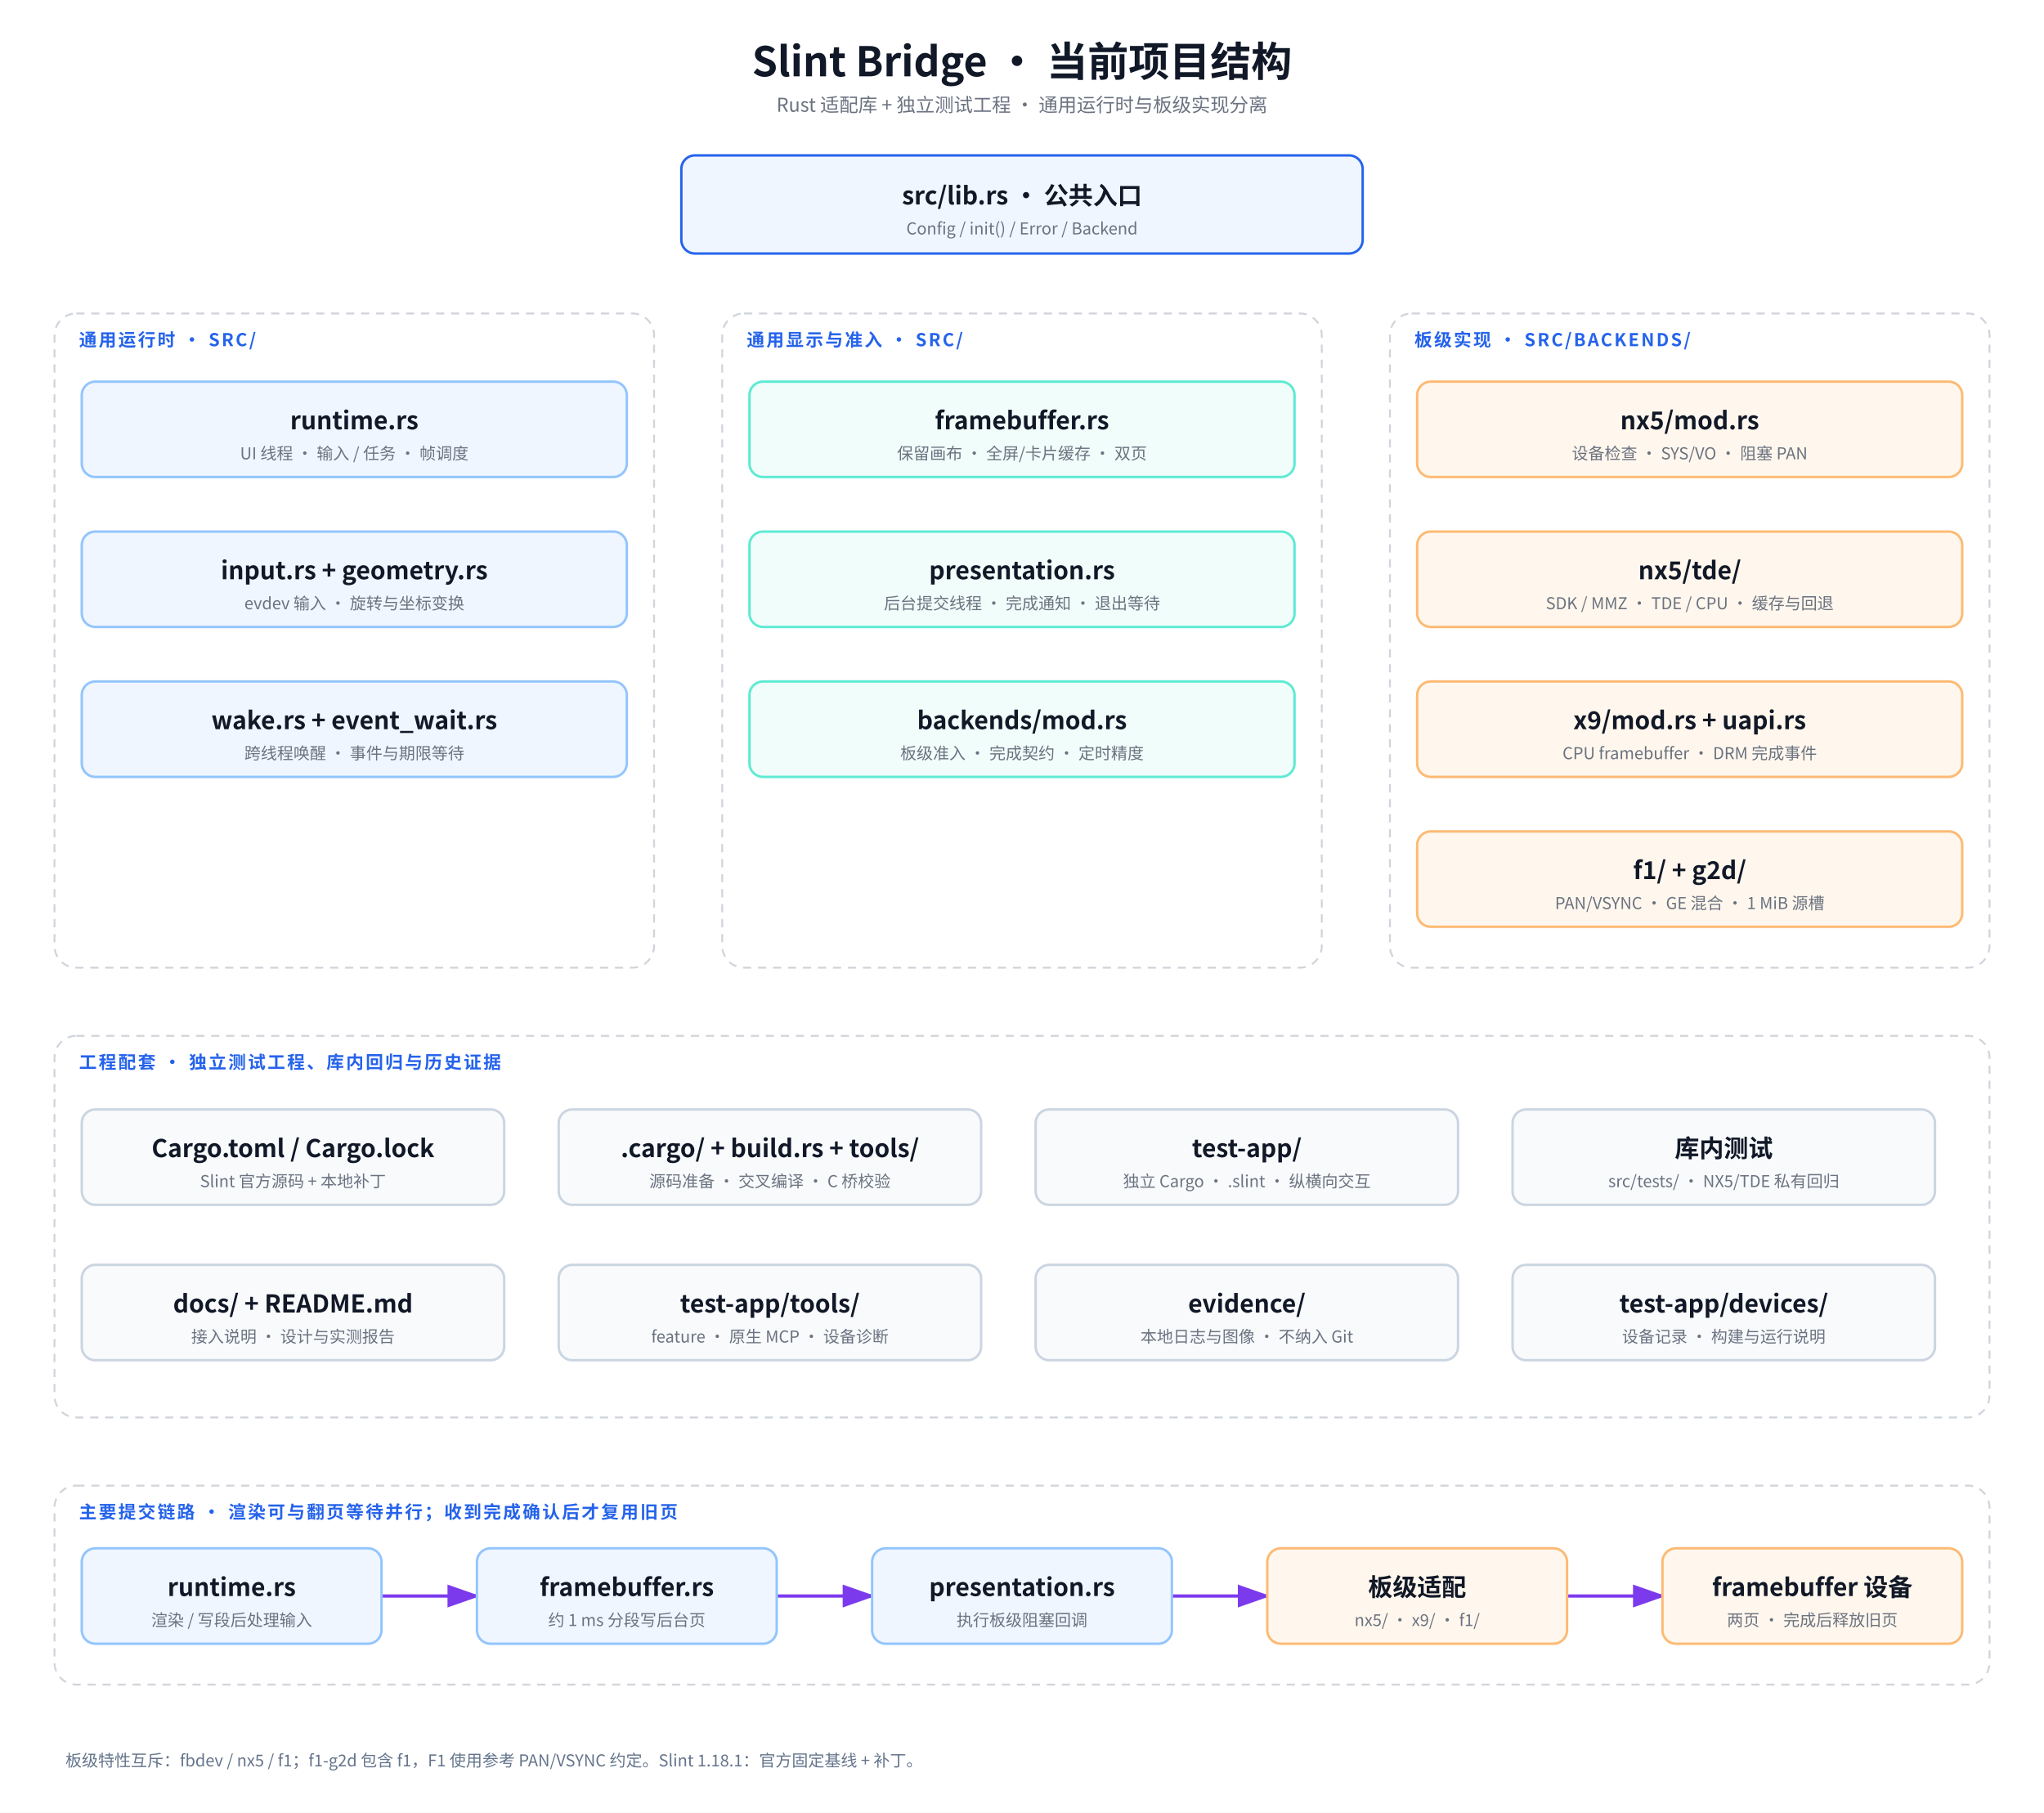
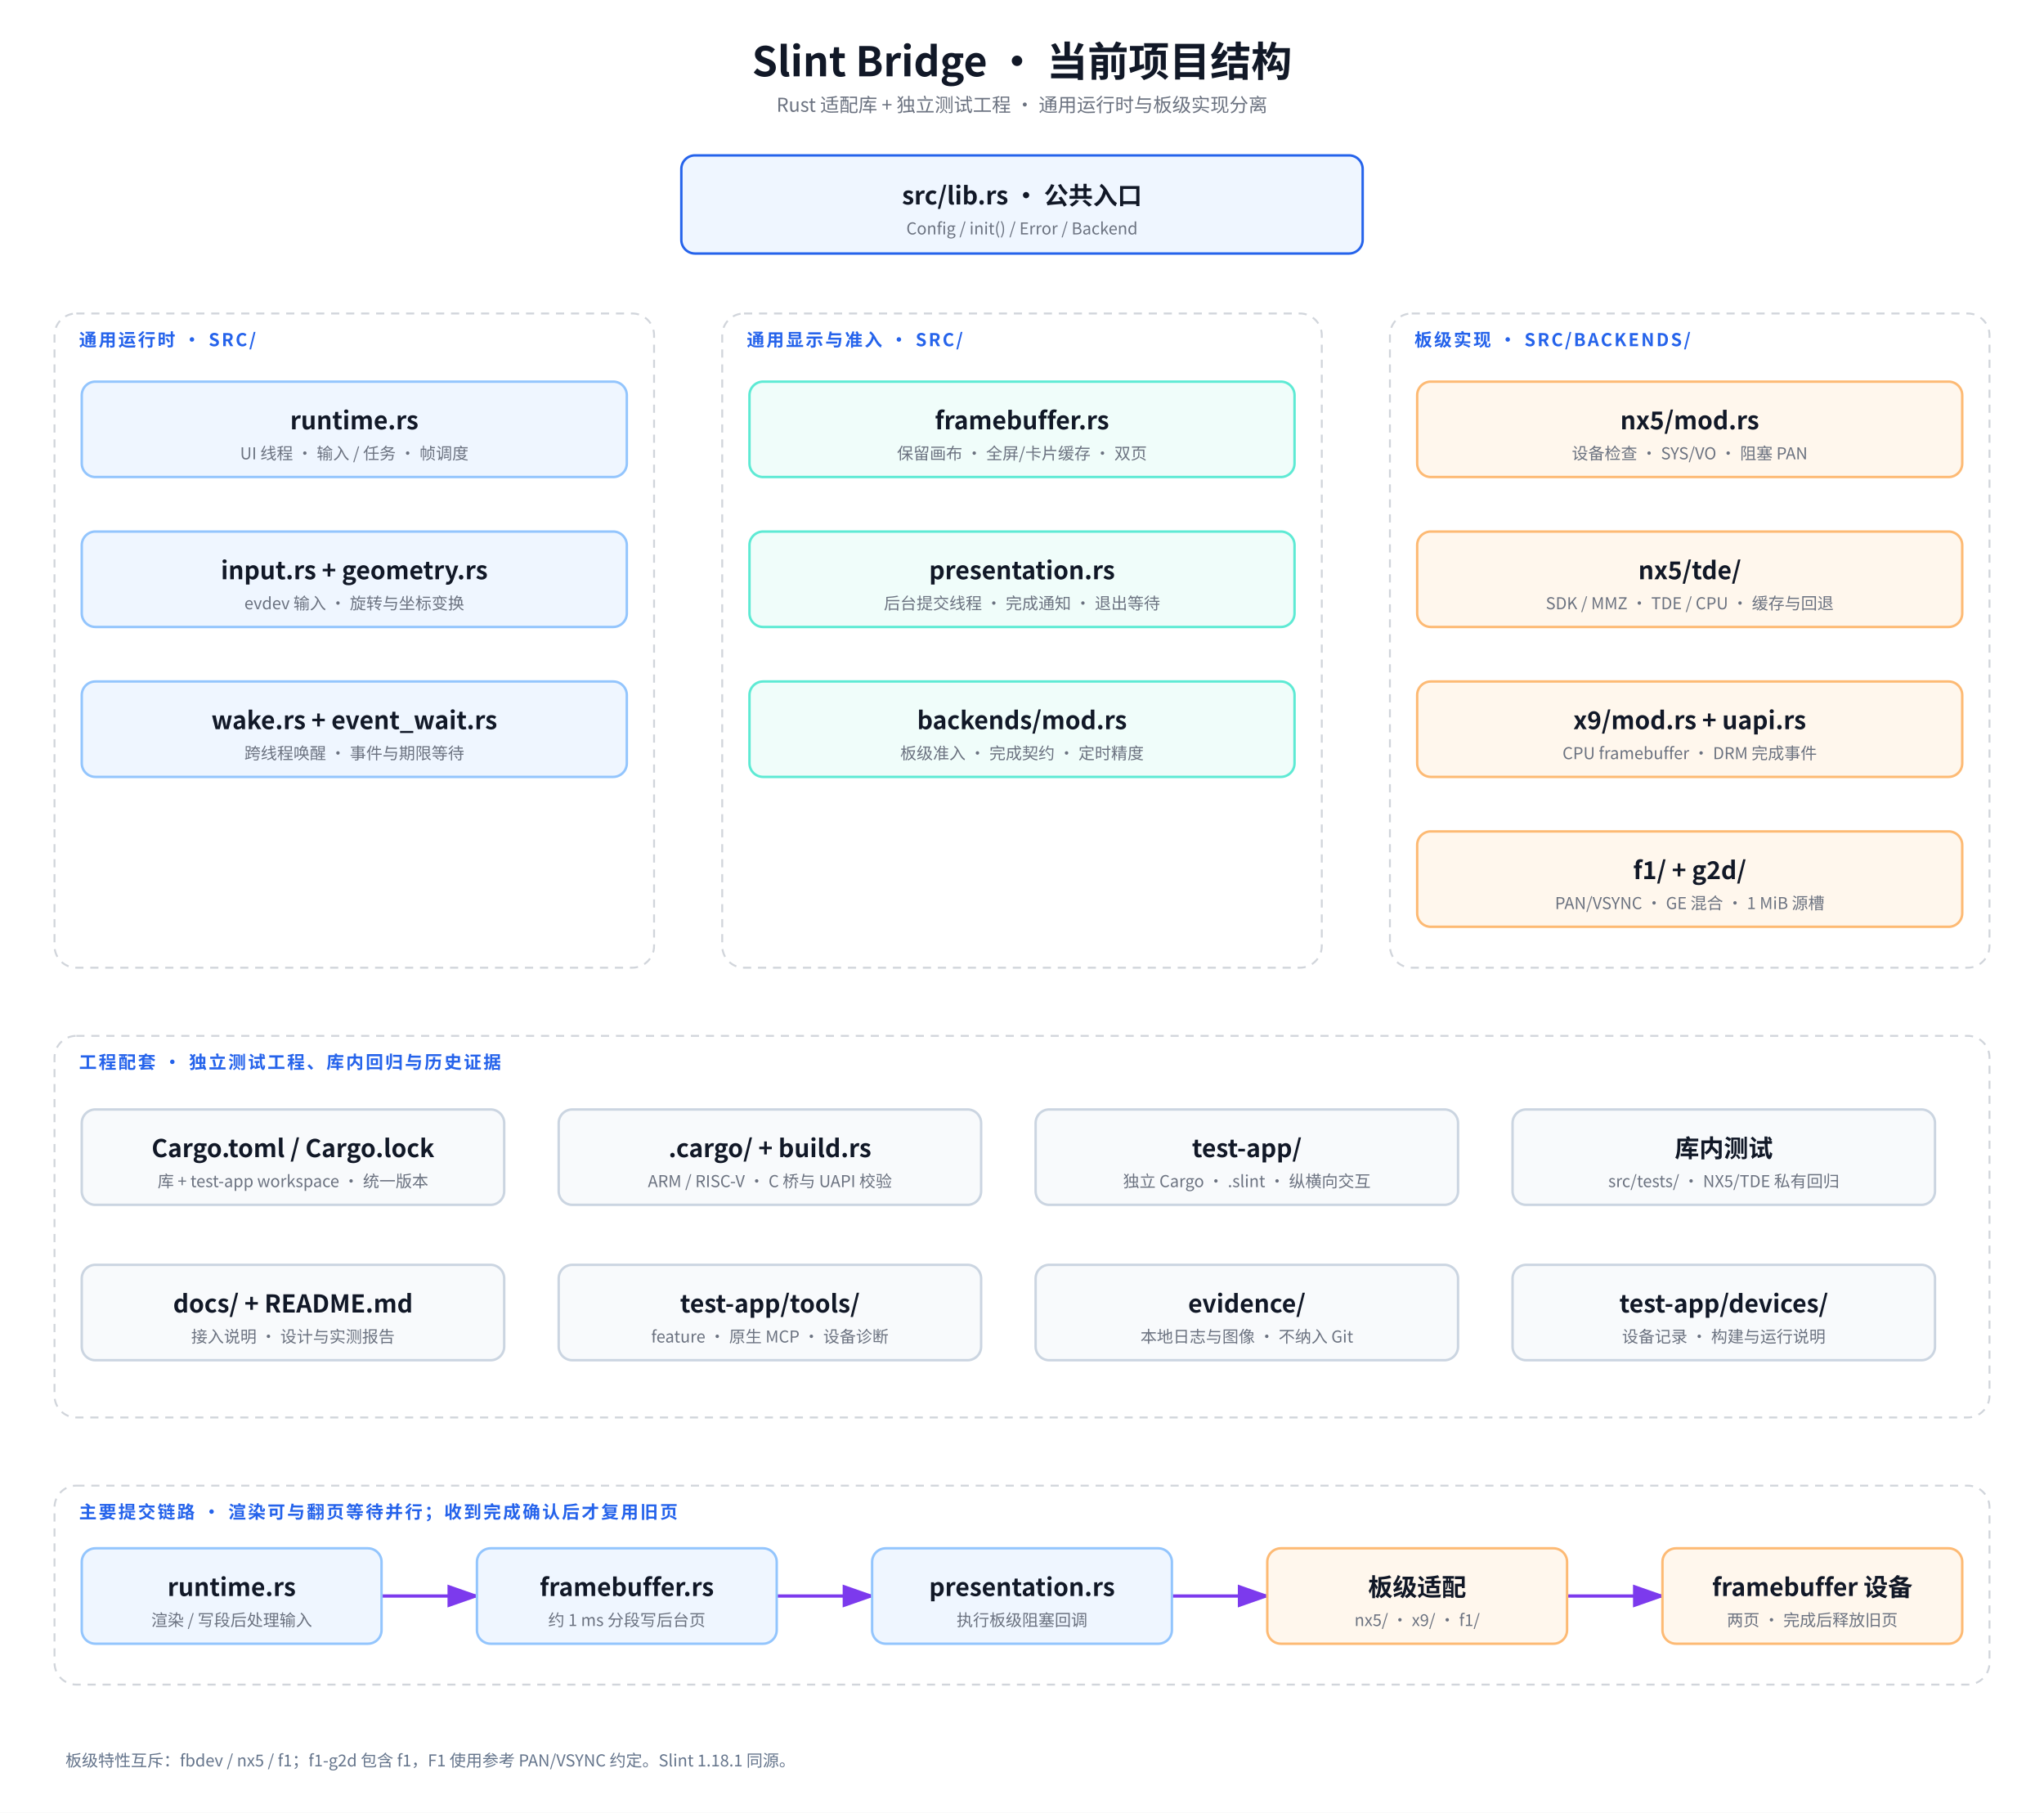
<svg xmlns="http://www.w3.org/2000/svg" viewBox="0 0 1500 1330" width="1500" height="1330" data-generator="fireworks-tech-graph" data-schema-version="1" data-text-metrics="heuristic-v1" data-style-id="1" data-visual-theme="Flat Icon" data-diagram-type="architecture" data-motion-scene="" data-semantic-profile="generic" data-semantic-valid="true" data-quality-profile="showcase" data-max-bends-per-edge="2" data-max-total-bends="8" data-max-route-stretch="1.35" data-max-bridged-crossings="0" data-min-node-gap="40.0" data-min-container-gutter="20.0" data-min-label-clearance="4.0" data-min-segment-length="16.0">
  <defs>
    <marker id="arrowA" markerWidth="10" markerHeight="7" refX="9" refY="3.5" orient="auto">
      <polygon points="0 0, 10 3.5, 0 7" fill="#7c3aed" />
    </marker>
    <marker id="arrowB" markerWidth="10" markerHeight="7" refX="9" refY="3.5" orient="auto">
      <polygon points="0 0, 10 3.5, 0 7" fill="#10b981" />
    </marker>
    <marker id="arrowC" markerWidth="10" markerHeight="7" refX="9" refY="3.5" orient="auto">
      <polygon points="0 0, 10 3.5, 0 7" fill="#2563eb" />
    </marker>
    <marker id="arrowE" markerWidth="10" markerHeight="7" refX="9" refY="3.5" orient="auto">
      <polygon points="0 0, 10 3.5, 0 7" fill="#f97316" />
    </marker>
    <marker id="arrowF" markerWidth="10" markerHeight="7" refX="9" refY="3.5" orient="auto">
      <polygon points="0 0, 10 3.5, 0 7" fill="#7c3aed" />
    </marker>
    <marker id="arrowG" markerWidth="10" markerHeight="7" refX="9" refY="3.5" orient="auto">
      <polygon points="0 0, 10 3.5, 0 7" fill="#ef4444" />
    </marker>
    <marker id="arrowH" markerWidth="10" markerHeight="7" refX="9" refY="3.5" orient="auto">
      <polygon points="0 0, 10 3.5, 0 7" fill="#6b7280" />
    </marker>
    <filter id="shadowSoft" x="-20%" y="-20%" width="140%" height="160%">
      <feDropShadow dx="0" dy="3" stdDeviation="6" flood-color="#0f172a" flood-opacity="0.12" />
    </filter>
    <filter id="shadowGlass" x="-20%" y="-20%" width="140%" height="160%">
      <feDropShadow dx="0" dy="10" stdDeviation="16" flood-color="#020617" flood-opacity="0.28" />
    </filter>
    <style>
    text { font-family: 'Noto Sans CJK SC', 'PingFang SC', 'Microsoft YaHei', sans-serif; }
    .title { font-size: 30px; font-weight: 700; fill: #111827; }
    .subtitle { font-size: 14px; font-weight: 500; fill: #6b7280; }
    .section { font-size: 13px; font-weight: 700; fill: #2563eb; letter-spacing: 1.4px; }
    .section-sub { font-size: 12px; font-weight: 500; fill: #64748b; }
    .node-title { font-weight: 700; fill: #111827; }
    .node-sub { font-weight: 500; fill: #6b7280; }
    .node-type { font-size: 12px; font-weight: 700; fill: #64748b; letter-spacing: 0.08em; }
    .arrow-label { font-size: 12px; font-weight: 600; fill: #6b7280; }
    .legend { font-size: 12px; font-weight: 500; fill: #6b7280; }
    .footnote { font-size: 12px; font-weight: 500; fill: #64748b; }
    .metric-label { font-size: 8.5px; font-weight: 700; fill: #64748b; text-transform: uppercase; }
    .metric-value { font-size: 9.5px; font-weight: 700; fill: #111827; }
    </style>
  </defs>
  <rect data-graph-role="background" width="1500.0" height="1330.0" fill="#ffffff" />
  <text x="750.0" y="56" text-anchor="middle" class="title">Slint Bridge · 当前项目结构</text>
  <text x="750.0" y="82" text-anchor="middle" class="subtitle">Rust 适配库 + 独立测试工程 · 通用运行时与板级实现分离</text>
  <g id="runtime_group" data-graph-role="container" data-container-id="runtime_group" data-semantic-role="boundary" data-graph-bounds="40,230,480,710">
    <rect data-graph-role="container" x="40.0" y="230.0" width="440.0" height="480.0" rx="16.0" fill="none" stroke="#d1d5db" stroke-width="1.4" stroke-dasharray="6 5" />
    <text x="58.0" y="254.0" class="section">通用运行时 · SRC/</text>
    <rect id="runtime_group-header" data-graph-role="reserved" data-reserved-kind="container-header" x="48" y="236" width="142.06" height="30" fill="none" stroke="none" />
  </g>
  <g id="display_group" data-graph-role="container" data-container-id="display_group" data-semantic-role="boundary" data-graph-bounds="530,230,970,710">
    <rect data-graph-role="container" x="530.0" y="230.0" width="440.0" height="480.0" rx="16.0" fill="none" stroke="#d1d5db" stroke-width="1.4" stroke-dasharray="6 5" />
    <text x="548.0" y="254.0" class="section">通用显示与准入 · SRC/</text>
    <rect id="display_group-header" data-graph-role="reserved" data-reserved-kind="container-header" x="538" y="236" width="168.06" height="30" fill="none" stroke="none" />
  </g>
  <g id="nx5_group" data-graph-role="container" data-container-id="nx5_group" data-semantic-role="boundary" data-graph-bounds="1020,230,1460,710">
    <rect data-graph-role="container" x="1020.0" y="230.0" width="440.0" height="480.0" rx="16.0" fill="none" stroke="#d1d5db" stroke-width="1.4" stroke-dasharray="6 5" />
    <text x="1038.0" y="254.0" class="section">板级实现 · SRC/BACKENDS/</text>
    <rect id="nx5_group-header" data-graph-role="reserved" data-reserved-kind="container-header" x="1028" y="236" width="196.92" height="30" fill="none" stroke="none" />
  </g>
  <g id="support" data-graph-role="container" data-container-id="support" data-semantic-role="boundary" data-graph-bounds="40,760,1460,1040">
    <rect data-graph-role="container" x="40.0" y="760.0" width="1420.0" height="280.0" rx="16.0" fill="none" stroke="#d1d5db" stroke-width="1.4" stroke-dasharray="6 5" />
    <text x="58.0" y="784.0" class="section">工程配套 · 独立测试工程、库内回归与历史证据</text>
    <rect id="support-header" data-graph-role="reserved" data-reserved-kind="container-header" x="48" y="766" width="306.9" height="30" fill="none" stroke="none" />
  </g>
  <g id="flow" data-graph-role="container" data-container-id="flow" data-semantic-role="boundary" data-graph-bounds="40,1090,1460,1236">
    <rect data-graph-role="container" x="40.0" y="1090.0" width="1420.0" height="146.0" rx="16.0" fill="none" stroke="#d1d5db" stroke-width="1.4" stroke-dasharray="6 5" />
    <text x="58.0" y="1114.0" class="section">主要提交链路 · 渲染可与翻页等待并行；收到完成确认后才复用旧页</text>
    <rect id="flow-header" data-graph-role="reserved" data-reserved-kind="container-header" x="48" y="1096" width="423.9" height="30" fill="none" stroke="none" />
  </g>
  <path id="flow_rt_flow_fb" data-graph-role="edge" data-edge-id="flow_rt_flow_fb" data-source="flow_rt" data-target="flow_fb" data-edge-kind="flow" data-topic-id="" data-flow="control" data-motion-role="" data-motion-stage="" data-motion-order="" data-protocol="" data-via="" data-critical-path-id="" data-critical-hop="" data-critical-hops="" data-critical="false" data-bends="0" data-route-stretch="1.0" data-bridges="" d="M 280,1171 L 350,1171" fill="none" stroke="#7c3aed" stroke-width="2.4" stroke-linecap="round" stroke-linejoin="round" marker-end="url(#arrowA)" />
  <path id="flow_fb_flow_pr" data-graph-role="edge" data-edge-id="flow_fb_flow_pr" data-source="flow_fb" data-target="flow_pr" data-edge-kind="flow" data-topic-id="" data-flow="control" data-motion-role="" data-motion-stage="" data-motion-order="" data-protocol="" data-via="" data-critical-path-id="" data-critical-hop="" data-critical-hops="" data-critical="false" data-bends="0" data-route-stretch="1.0" data-bridges="" d="M 570,1171 L 640,1171" fill="none" stroke="#7c3aed" stroke-width="2.4" stroke-linecap="round" stroke-linejoin="round" marker-end="url(#arrowA)" />
  <path id="flow_pr_flow_nx" data-graph-role="edge" data-edge-id="flow_pr_flow_nx" data-source="flow_pr" data-target="flow_nx" data-edge-kind="flow" data-topic-id="" data-flow="control" data-motion-role="" data-motion-stage="" data-motion-order="" data-protocol="" data-via="" data-critical-path-id="" data-critical-hop="" data-critical-hops="" data-critical="false" data-bends="0" data-route-stretch="1.0" data-bridges="" d="M 860,1171 L 930,1171" fill="none" stroke="#7c3aed" stroke-width="2.4" stroke-linecap="round" stroke-linejoin="round" marker-end="url(#arrowA)" />
  <path id="flow_nx_flow_dev" data-graph-role="edge" data-edge-id="flow_nx_flow_dev" data-source="flow_nx" data-target="flow_dev" data-edge-kind="flow" data-topic-id="" data-flow="control" data-motion-role="" data-motion-stage="" data-motion-order="" data-protocol="" data-via="" data-critical-path-id="" data-critical-hop="" data-critical-hops="" data-critical="false" data-bends="0" data-route-stretch="1.0" data-bridges="" d="M 1150,1171 L 1220,1171" fill="none" stroke="#7c3aed" stroke-width="2.4" stroke-linecap="round" stroke-linejoin="round" marker-end="url(#arrowA)" />
  <g id="node-public" data-graph-role="node" data-node-id="public" data-semantic-role="rect" data-motion-role="" data-motion-stage="" data-motion-order="" data-parent="" data-deployment-id="" data-topic-id="" data-span-id="" data-station-order="" data-status="" data-start-ms="" data-duration-ms="" data-parent-span="" data-graph-bounds="500,114,1000,186">
    <rect x="500.0" y="114.0" width="500.0" height="72.0" rx="10.0" fill="#eff6ff" stroke="#2563eb" stroke-width="1.8" />
    <text data-text-role="title" data-full-text="src/lib.rs · 公共入口" data-text-max-width="476.0" x="750.0" y="150.0" text-anchor="middle" class="node-title" font-size="18">src/lib.rs · 公共入口</text>
    <text data-text-role="subtitle" data-full-text="Config / init() / Error / Backend" data-text-max-width="476.0" x="750.0" y="172.0" text-anchor="middle" class="node-sub" font-size="12">Config / init() / Error / Backend</text>
  </g>
  <g id="node-runtime" data-graph-role="node" data-node-id="runtime" data-semantic-role="rect" data-motion-role="" data-motion-stage="" data-motion-order="" data-parent="" data-deployment-id="" data-topic-id="" data-span-id="" data-station-order="" data-status="" data-start-ms="" data-duration-ms="" data-parent-span="" data-graph-bounds="60,280,460,350">
    <rect x="60.0" y="280.0" width="400.0" height="70.0" rx="10.0" fill="#eff6ff" stroke="#93c5fd" stroke-width="1.8" />
    <text data-text-role="title" data-full-text="runtime.rs" data-text-max-width="376.0" x="260.0" y="315.0" text-anchor="middle" class="node-title" font-size="18">runtime.rs</text>
    <text data-text-role="subtitle" data-full-text="UI 线程 · 输入 / 任务 · 帧调度" data-text-max-width="376.0" x="260.0" y="337.0" text-anchor="middle" class="node-sub" font-size="12">UI 线程 · 输入 / 任务 · 帧调度</text>
  </g>
  <g id="node-input" data-graph-role="node" data-node-id="input" data-semantic-role="rect" data-motion-role="" data-motion-stage="" data-motion-order="" data-parent="" data-deployment-id="" data-topic-id="" data-span-id="" data-station-order="" data-status="" data-start-ms="" data-duration-ms="" data-parent-span="" data-graph-bounds="60,390,460,460">
    <rect x="60.0" y="390.0" width="400.0" height="70.0" rx="10.0" fill="#eff6ff" stroke="#93c5fd" stroke-width="1.8" />
    <text data-text-role="title" data-full-text="input.rs + geometry.rs" data-text-max-width="376.0" x="260.0" y="425.0" text-anchor="middle" class="node-title" font-size="18">input.rs + geometry.rs</text>
    <text data-text-role="subtitle" data-full-text="evdev 输入 · 旋转与坐标变换" data-text-max-width="376.0" x="260.0" y="447.0" text-anchor="middle" class="node-sub" font-size="12">evdev 输入 · 旋转与坐标变换</text>
  </g>
  <g id="node-wake" data-graph-role="node" data-node-id="wake" data-semantic-role="rect" data-motion-role="" data-motion-stage="" data-motion-order="" data-parent="" data-deployment-id="" data-topic-id="" data-span-id="" data-station-order="" data-status="" data-start-ms="" data-duration-ms="" data-parent-span="" data-graph-bounds="60,500,460,570">
    <rect x="60.0" y="500.0" width="400.0" height="70.0" rx="10.0" fill="#eff6ff" stroke="#93c5fd" stroke-width="1.8" />
    <text data-text-role="title" data-full-text="wake.rs + event_wait.rs" data-text-max-width="376.0" x="260.0" y="535.0" text-anchor="middle" class="node-title" font-size="18">wake.rs + event_wait.rs</text>
    <text data-text-role="subtitle" data-full-text="跨线程唤醒 · 事件与期限等待" data-text-max-width="376.0" x="260.0" y="557.0" text-anchor="middle" class="node-sub" font-size="12">跨线程唤醒 · 事件与期限等待</text>
  </g>
  <g id="node-framebuffer" data-graph-role="node" data-node-id="framebuffer" data-semantic-role="rect" data-motion-role="" data-motion-stage="" data-motion-order="" data-parent="" data-deployment-id="" data-topic-id="" data-span-id="" data-station-order="" data-status="" data-start-ms="" data-duration-ms="" data-parent-span="" data-graph-bounds="550,280,950,350">
    <rect x="550.0" y="280.0" width="400.0" height="70.0" rx="10.0" fill="#f0fdfa" stroke="#5eead4" stroke-width="1.8" />
    <text data-text-role="title" data-full-text="framebuffer.rs" data-text-max-width="376.0" x="750.0" y="315.0" text-anchor="middle" class="node-title" font-size="18">framebuffer.rs</text>
    <text data-text-role="subtitle" data-full-text="保留画布 · 全屏/卡片缓存 · 双页" data-text-max-width="376.0" x="750.0" y="337.0" text-anchor="middle" class="node-sub" font-size="12">保留画布 · 全屏/卡片缓存 · 双页</text>
  </g>
  <g id="node-presentation" data-graph-role="node" data-node-id="presentation" data-semantic-role="rect" data-motion-role="" data-motion-stage="" data-motion-order="" data-parent="" data-deployment-id="" data-topic-id="" data-span-id="" data-station-order="" data-status="" data-start-ms="" data-duration-ms="" data-parent-span="" data-graph-bounds="550,390,950,460">
    <rect x="550.0" y="390.0" width="400.0" height="70.0" rx="10.0" fill="#f0fdfa" stroke="#5eead4" stroke-width="1.8" />
    <text data-text-role="title" data-full-text="presentation.rs" data-text-max-width="376.0" x="750.0" y="425.0" text-anchor="middle" class="node-title" font-size="18">presentation.rs</text>
    <text data-text-role="subtitle" data-full-text="后台提交线程 · 完成通知 · 退出等待" data-text-max-width="376.0" x="750.0" y="447.0" text-anchor="middle" class="node-sub" font-size="12">后台提交线程 · 完成通知 · 退出等待</text>
  </g>
  <g id="node-admission" data-graph-role="node" data-node-id="admission" data-semantic-role="rect" data-motion-role="" data-motion-stage="" data-motion-order="" data-parent="" data-deployment-id="" data-topic-id="" data-span-id="" data-station-order="" data-status="" data-start-ms="" data-duration-ms="" data-parent-span="" data-graph-bounds="550,500,950,570">
    <rect x="550.0" y="500.0" width="400.0" height="70.0" rx="10.0" fill="#f0fdfa" stroke="#5eead4" stroke-width="1.8" />
    <text data-text-role="title" data-full-text="backends/mod.rs" data-text-max-width="376.0" x="750.0" y="535.0" text-anchor="middle" class="node-title" font-size="18">backends/mod.rs</text>
    <text data-text-role="subtitle" data-full-text="板级准入 · 完成契约 · 定时精度" data-text-max-width="376.0" x="750.0" y="557.0" text-anchor="middle" class="node-sub" font-size="12">板级准入 · 完成契约 · 定时精度</text>
  </g>
  <g id="node-nx5" data-graph-role="node" data-node-id="nx5" data-semantic-role="rect" data-motion-role="" data-motion-stage="" data-motion-order="" data-parent="" data-deployment-id="" data-topic-id="" data-span-id="" data-station-order="" data-status="" data-start-ms="" data-duration-ms="" data-parent-span="" data-graph-bounds="1040,280,1440,350">
    <rect x="1040.0" y="280.0" width="400.0" height="70.0" rx="10.0" fill="#fff7ed" stroke="#fdba74" stroke-width="1.8" />
    <text data-text-role="title" data-full-text="nx5/mod.rs" data-text-max-width="376.0" x="1240.0" y="315.0" text-anchor="middle" class="node-title" font-size="18">nx5/mod.rs</text>
    <text data-text-role="subtitle" data-full-text="设备检查 · SYS/VO · 阻塞 PAN" data-text-max-width="376.0" x="1240.0" y="337.0" text-anchor="middle" class="node-sub" font-size="12">设备检查 · SYS/VO · 阻塞 PAN</text>
  </g>
  <g id="node-tde" data-graph-role="node" data-node-id="tde" data-semantic-role="rect" data-motion-role="" data-motion-stage="" data-motion-order="" data-parent="" data-deployment-id="" data-topic-id="" data-span-id="" data-station-order="" data-status="" data-start-ms="" data-duration-ms="" data-parent-span="" data-graph-bounds="1040,390,1440,460">
    <rect x="1040.0" y="390.0" width="400.0" height="70.0" rx="10.0" fill="#fff7ed" stroke="#fdba74" stroke-width="1.8" />
    <text data-text-role="title" data-full-text="nx5/tde/" data-text-max-width="376.0" x="1240.0" y="425.0" text-anchor="middle" class="node-title" font-size="18">nx5/tde/</text>
    <text data-text-role="subtitle" data-full-text="SDK / MMZ · TDE / CPU · 缓存与回退" data-text-max-width="376.0" x="1240.0" y="447.0" text-anchor="middle" class="node-sub" font-size="12">SDK / MMZ · TDE / CPU · 缓存与回退</text>
  </g>
  <g id="node-native" data-graph-role="node" data-node-id="native" data-semantic-role="rect" data-motion-role="" data-motion-stage="" data-motion-order="" data-parent="" data-deployment-id="" data-topic-id="" data-span-id="" data-station-order="" data-status="" data-start-ms="" data-duration-ms="" data-parent-span="" data-graph-bounds="1040,500,1440,570">
    <rect x="1040.0" y="500.0" width="400.0" height="70.0" rx="10.0" fill="#fff7ed" stroke="#fdba74" stroke-width="1.8" />
    <text data-text-role="title" data-full-text="x9/mod.rs + uapi.rs" data-text-max-width="376.0" x="1240.0" y="535.0" text-anchor="middle" class="node-title" font-size="18">x9/mod.rs + uapi.rs</text>
    <text data-text-role="subtitle" data-full-text="CPU framebuffer · DRM 完成事件" data-text-max-width="376.0" x="1240.0" y="557.0" text-anchor="middle" class="node-sub" font-size="12">CPU framebuffer · DRM 完成事件</text>
  </g>
  <g id="node-f1" data-graph-role="node" data-node-id="f1" data-semantic-role="rect" data-motion-role="" data-motion-stage="" data-motion-order="" data-parent="" data-deployment-id="" data-topic-id="" data-span-id="" data-station-order="" data-status="" data-start-ms="" data-duration-ms="" data-parent-span="" data-graph-bounds="1040,610,1440,680">
    <rect x="1040.0" y="610.0" width="400.0" height="70.0" rx="10.0" fill="#fff7ed" stroke="#fdba74" stroke-width="1.8" />
    <text data-text-role="title" data-full-text="f1/ + g2d/" data-text-max-width="376.0" x="1240.0" y="645.0" text-anchor="middle" class="node-title" font-size="18">f1/ + g2d/</text>
    <text data-text-role="subtitle" data-full-text="PAN/VSYNC · GE 混合 · 1 MiB 源槽" data-text-max-width="376.0" x="1240.0" y="667.0" text-anchor="middle" class="node-sub" font-size="12">PAN/VSYNC · GE 混合 · 1 MiB 源槽</text>
  </g>
  <g id="node-cargo" data-graph-role="node" data-node-id="cargo" data-semantic-role="rect" data-motion-role="" data-motion-stage="" data-motion-order="" data-parent="" data-deployment-id="" data-topic-id="" data-span-id="" data-station-order="" data-status="" data-start-ms="" data-duration-ms="" data-parent-span="" data-graph-bounds="60,814,370,884">
    <rect x="60.0" y="814.0" width="310.0" height="70.0" rx="10.0" fill="#f8fafc" stroke="#cbd5e1" stroke-width="1.8" />
    <text data-text-role="title" data-full-text="Cargo.toml / Cargo.lock" data-text-max-width="286.0" x="215.0" y="849.0" text-anchor="middle" class="node-title" font-size="18">Cargo.toml / Cargo.lock</text>
-     <text data-text-role="subtitle" data-full-text="Slint 官方源码 + 本地补丁" data-text-max-width="286.0" x="215.0" y="871.0" text-anchor="middle" class="node-sub" font-size="12">Slint 官方源码 + 本地补丁</text>
+     <text data-text-role="subtitle" data-full-text="库 + test-app workspace · 统一版本" data-text-max-width="286.0" x="215.0" y="871.0" text-anchor="middle" class="node-sub" font-size="12">库 + test-app workspace · 统一版本</text>
  </g>
  <g id="node-build" data-graph-role="node" data-node-id="build" data-semantic-role="rect" data-motion-role="" data-motion-stage="" data-motion-order="" data-parent="" data-deployment-id="" data-topic-id="" data-span-id="" data-station-order="" data-status="" data-start-ms="" data-duration-ms="" data-parent-span="" data-graph-bounds="410,814,720,884">
    <rect x="410.0" y="814.0" width="310.0" height="70.0" rx="10.0" fill="#f8fafc" stroke="#cbd5e1" stroke-width="1.8" />
-     <text data-text-role="title" data-full-text=".cargo/ + build.rs + tools/" data-text-max-width="286.0" x="565.0" y="849.0" text-anchor="middle" class="node-title" font-size="18">.cargo/ + build.rs + tools/</text>
-     <text data-text-role="subtitle" data-full-text="源码准备 · 交叉编译 · C 桥校验" data-text-max-width="286.0" x="565.0" y="871.0" text-anchor="middle" class="node-sub" font-size="12">源码准备 · 交叉编译 · C 桥校验</text>
+     <text data-text-role="title" data-full-text=".cargo/ + build.rs" data-text-max-width="286.0" x="565.0" y="849.0" text-anchor="middle" class="node-title" font-size="18">.cargo/ + build.rs</text>
+     <text data-text-role="subtitle" data-full-text="ARM / RISC-V · C 桥与 UAPI 校验" data-text-max-width="286.0" x="565.0" y="871.0" text-anchor="middle" class="node-sub" font-size="12">ARM / RISC-V · C 桥与 UAPI 校验</text>
  </g>
  <g id="node-examples" data-graph-role="node" data-node-id="examples" data-semantic-role="rect" data-motion-role="" data-motion-stage="" data-motion-order="" data-parent="" data-deployment-id="" data-topic-id="" data-span-id="" data-station-order="" data-status="" data-start-ms="" data-duration-ms="" data-parent-span="" data-graph-bounds="760,814,1070,884">
    <rect x="760.0" y="814.0" width="310.0" height="70.0" rx="10.0" fill="#f8fafc" stroke="#cbd5e1" stroke-width="1.8" />
    <text data-text-role="title" data-full-text="test-app/" data-text-max-width="286.0" x="915.0" y="849.0" text-anchor="middle" class="node-title" font-size="18">test-app/</text>
    <text data-text-role="subtitle" data-full-text="独立 Cargo · .slint · 纵横向交互" data-text-max-width="286.0" x="915.0" y="871.0" text-anchor="middle" class="node-sub" font-size="12">独立 Cargo · .slint · 纵横向交互</text>
  </g>
  <g id="node-tests" data-graph-role="node" data-node-id="tests" data-semantic-role="rect" data-motion-role="" data-motion-stage="" data-motion-order="" data-parent="" data-deployment-id="" data-topic-id="" data-span-id="" data-station-order="" data-status="" data-start-ms="" data-duration-ms="" data-parent-span="" data-graph-bounds="1110,814,1420,884">
    <rect x="1110.0" y="814.0" width="310.0" height="70.0" rx="10.0" fill="#f8fafc" stroke="#cbd5e1" stroke-width="1.8" />
    <text data-text-role="title" data-full-text="库内测试" data-text-max-width="286.0" x="1265.0" y="849.0" text-anchor="middle" class="node-title" font-size="18">库内测试</text>
    <text data-text-role="subtitle" data-full-text="src/tests/ · NX5/TDE 私有回归" data-text-max-width="286.0" x="1265.0" y="871.0" text-anchor="middle" class="node-sub" font-size="12">src/tests/ · NX5/TDE 私有回归</text>
  </g>
  <g id="node-docs" data-graph-role="node" data-node-id="docs" data-semantic-role="rect" data-motion-role="" data-motion-stage="" data-motion-order="" data-parent="" data-deployment-id="" data-topic-id="" data-span-id="" data-station-order="" data-status="" data-start-ms="" data-duration-ms="" data-parent-span="" data-graph-bounds="60,928,370,998">
    <rect x="60.0" y="928.0" width="310.0" height="70.0" rx="10.0" fill="#f8fafc" stroke="#cbd5e1" stroke-width="1.8" />
    <text data-text-role="title" data-full-text="docs/ + README.md" data-text-max-width="286.0" x="215.0" y="963.0" text-anchor="middle" class="node-title" font-size="18">docs/ + README.md</text>
    <text data-text-role="subtitle" data-full-text="接入说明 · 设计与实测报告" data-text-max-width="286.0" x="215.0" y="985.0" text-anchor="middle" class="node-sub" font-size="12">接入说明 · 设计与实测报告</text>
  </g>
  <g id="node-tools" data-graph-role="node" data-node-id="tools" data-semantic-role="rect" data-motion-role="" data-motion-stage="" data-motion-order="" data-parent="" data-deployment-id="" data-topic-id="" data-span-id="" data-station-order="" data-status="" data-start-ms="" data-duration-ms="" data-parent-span="" data-graph-bounds="410,928,720,998">
    <rect x="410.0" y="928.0" width="310.0" height="70.0" rx="10.0" fill="#f8fafc" stroke="#cbd5e1" stroke-width="1.8" />
    <text data-text-role="title" data-full-text="test-app/tools/" data-text-max-width="286.0" x="565.0" y="963.0" text-anchor="middle" class="node-title" font-size="18">test-app/tools/</text>
    <text data-text-role="subtitle" data-full-text="feature · 原生 MCP · 设备诊断" data-text-max-width="286.0" x="565.0" y="985.0" text-anchor="middle" class="node-sub" font-size="12">feature · 原生 MCP · 设备诊断</text>
  </g>
  <g id="node-evidence" data-graph-role="node" data-node-id="evidence" data-semantic-role="rect" data-motion-role="" data-motion-stage="" data-motion-order="" data-parent="" data-deployment-id="" data-topic-id="" data-span-id="" data-station-order="" data-status="" data-start-ms="" data-duration-ms="" data-parent-span="" data-graph-bounds="760,928,1070,998">
    <rect x="760.0" y="928.0" width="310.0" height="70.0" rx="10.0" fill="#f8fafc" stroke="#cbd5e1" stroke-width="1.8" />
    <text data-text-role="title" data-full-text="evidence/" data-text-max-width="286.0" x="915.0" y="963.0" text-anchor="middle" class="node-title" font-size="18">evidence/</text>
    <text data-text-role="subtitle" data-full-text="本地日志与图像 · 不纳入 Git" data-text-max-width="286.0" x="915.0" y="985.0" text-anchor="middle" class="node-sub" font-size="12">本地日志与图像 · 不纳入 Git</text>
  </g>
  <g id="node-environment" data-graph-role="node" data-node-id="environment" data-semantic-role="rect" data-motion-role="" data-motion-stage="" data-motion-order="" data-parent="" data-deployment-id="" data-topic-id="" data-span-id="" data-station-order="" data-status="" data-start-ms="" data-duration-ms="" data-parent-span="" data-graph-bounds="1110,928,1420,998">
    <rect x="1110.0" y="928.0" width="310.0" height="70.0" rx="10.0" fill="#f8fafc" stroke="#cbd5e1" stroke-width="1.8" />
    <text data-text-role="title" data-full-text="test-app/devices/" data-text-max-width="286.0" x="1265.0" y="963.0" text-anchor="middle" class="node-title" font-size="18">test-app/devices/</text>
    <text data-text-role="subtitle" data-full-text="设备记录 · 构建与运行说明" data-text-max-width="286.0" x="1265.0" y="985.0" text-anchor="middle" class="node-sub" font-size="12">设备记录 · 构建与运行说明</text>
  </g>
  <g id="node-flow_rt" data-graph-role="node" data-node-id="flow_rt" data-semantic-role="rect" data-motion-role="" data-motion-stage="" data-motion-order="" data-parent="" data-deployment-id="" data-topic-id="" data-span-id="" data-station-order="" data-status="" data-start-ms="" data-duration-ms="" data-parent-span="" data-graph-bounds="60,1136,280,1206">
    <rect x="60.0" y="1136.0" width="220.0" height="70.0" rx="10.0" fill="#eff6ff" stroke="#93c5fd" stroke-width="1.8" />
    <text data-text-role="title" data-full-text="runtime.rs" data-text-max-width="196.0" x="170.0" y="1171.0" text-anchor="middle" class="node-title" font-size="18">runtime.rs</text>
    <text data-text-role="subtitle" data-full-text="渲染 / 写段后处理输入" data-text-max-width="196.0" x="170.0" y="1193.0" text-anchor="middle" class="node-sub" font-size="12">渲染 / 写段后处理输入</text>
  </g>
  <g id="node-flow_fb" data-graph-role="node" data-node-id="flow_fb" data-semantic-role="rect" data-motion-role="" data-motion-stage="" data-motion-order="" data-parent="" data-deployment-id="" data-topic-id="" data-span-id="" data-station-order="" data-status="" data-start-ms="" data-duration-ms="" data-parent-span="" data-graph-bounds="350,1136,570,1206">
    <rect x="350.0" y="1136.0" width="220.0" height="70.0" rx="10.0" fill="#eff6ff" stroke="#93c5fd" stroke-width="1.8" />
    <text data-text-role="title" data-full-text="framebuffer.rs" data-text-max-width="196.0" x="460.0" y="1171.0" text-anchor="middle" class="node-title" font-size="18">framebuffer.rs</text>
    <text data-text-role="subtitle" data-full-text="约 1 ms 分段写后台页" data-text-max-width="196.0" x="460.0" y="1193.0" text-anchor="middle" class="node-sub" font-size="12">约 1 ms 分段写后台页</text>
  </g>
  <g id="node-flow_pr" data-graph-role="node" data-node-id="flow_pr" data-semantic-role="rect" data-motion-role="" data-motion-stage="" data-motion-order="" data-parent="" data-deployment-id="" data-topic-id="" data-span-id="" data-station-order="" data-status="" data-start-ms="" data-duration-ms="" data-parent-span="" data-graph-bounds="640,1136,860,1206">
    <rect x="640.0" y="1136.0" width="220.0" height="70.0" rx="10.0" fill="#eff6ff" stroke="#93c5fd" stroke-width="1.8" />
    <text data-text-role="title" data-full-text="presentation.rs" data-text-max-width="196.0" x="750.0" y="1171.0" text-anchor="middle" class="node-title" font-size="18">presentation.rs</text>
    <text data-text-role="subtitle" data-full-text="执行板级阻塞回调" data-text-max-width="196.0" x="750.0" y="1193.0" text-anchor="middle" class="node-sub" font-size="12">执行板级阻塞回调</text>
  </g>
  <g id="node-flow_nx" data-graph-role="node" data-node-id="flow_nx" data-semantic-role="rect" data-motion-role="" data-motion-stage="" data-motion-order="" data-parent="" data-deployment-id="" data-topic-id="" data-span-id="" data-station-order="" data-status="" data-start-ms="" data-duration-ms="" data-parent-span="" data-graph-bounds="930,1136,1150,1206">
    <rect x="930.0" y="1136.0" width="220.0" height="70.0" rx="10.0" fill="#fff7ed" stroke="#fdba74" stroke-width="1.8" />
    <text data-text-role="title" data-full-text="板级适配" data-text-max-width="196.0" x="1040.0" y="1171.0" text-anchor="middle" class="node-title" font-size="18">板级适配</text>
    <text data-text-role="subtitle" data-full-text="nx5/ · x9/ · f1/" data-text-max-width="196.0" x="1040.0" y="1193.0" text-anchor="middle" class="node-sub" font-size="12">nx5/ · x9/ · f1/</text>
  </g>
  <g id="node-flow_dev" data-graph-role="node" data-node-id="flow_dev" data-semantic-role="rect" data-motion-role="" data-motion-stage="" data-motion-order="" data-parent="" data-deployment-id="" data-topic-id="" data-span-id="" data-station-order="" data-status="" data-start-ms="" data-duration-ms="" data-parent-span="" data-graph-bounds="1220,1136,1440,1206">
    <rect x="1220.0" y="1136.0" width="220.0" height="70.0" rx="10.0" fill="#fff7ed" stroke="#fdba74" stroke-width="1.8" />
    <text data-text-role="title" data-full-text="framebuffer 设备" data-text-max-width="196.0" x="1330.0" y="1171.0" text-anchor="middle" class="node-title" font-size="18">framebuffer 设备</text>
    <text data-text-role="subtitle" data-full-text="两页 · 完成后释放旧页" data-text-max-width="196.0" x="1330.0" y="1193.0" text-anchor="middle" class="node-sub" font-size="12">两页 · 完成后释放旧页</text>
  </g>
-   <g id="footer" data-graph-role="reserved" data-graph-bounds="48,1284,629,1300">
-     <text x="48.0" y="1296.0" class="footnote">板级特性互斥：fbdev / nx5 / f1；f1-g2d 包含 f1，F1 使用参考 PAN/VSYNC 约定。Slint 1.18.1：官方固定基线 + 补丁。</text>
+   <g id="footer" data-graph-role="reserved" data-graph-bounds="48,1284,566,1300">
+     <text x="48.0" y="1296.0" class="footnote">板级特性互斥：fbdev / nx5 / f1；f1-g2d 包含 f1，F1 使用参考 PAN/VSYNC 约定。Slint 1.18.1 同源。</text>
  </g>
</svg>
